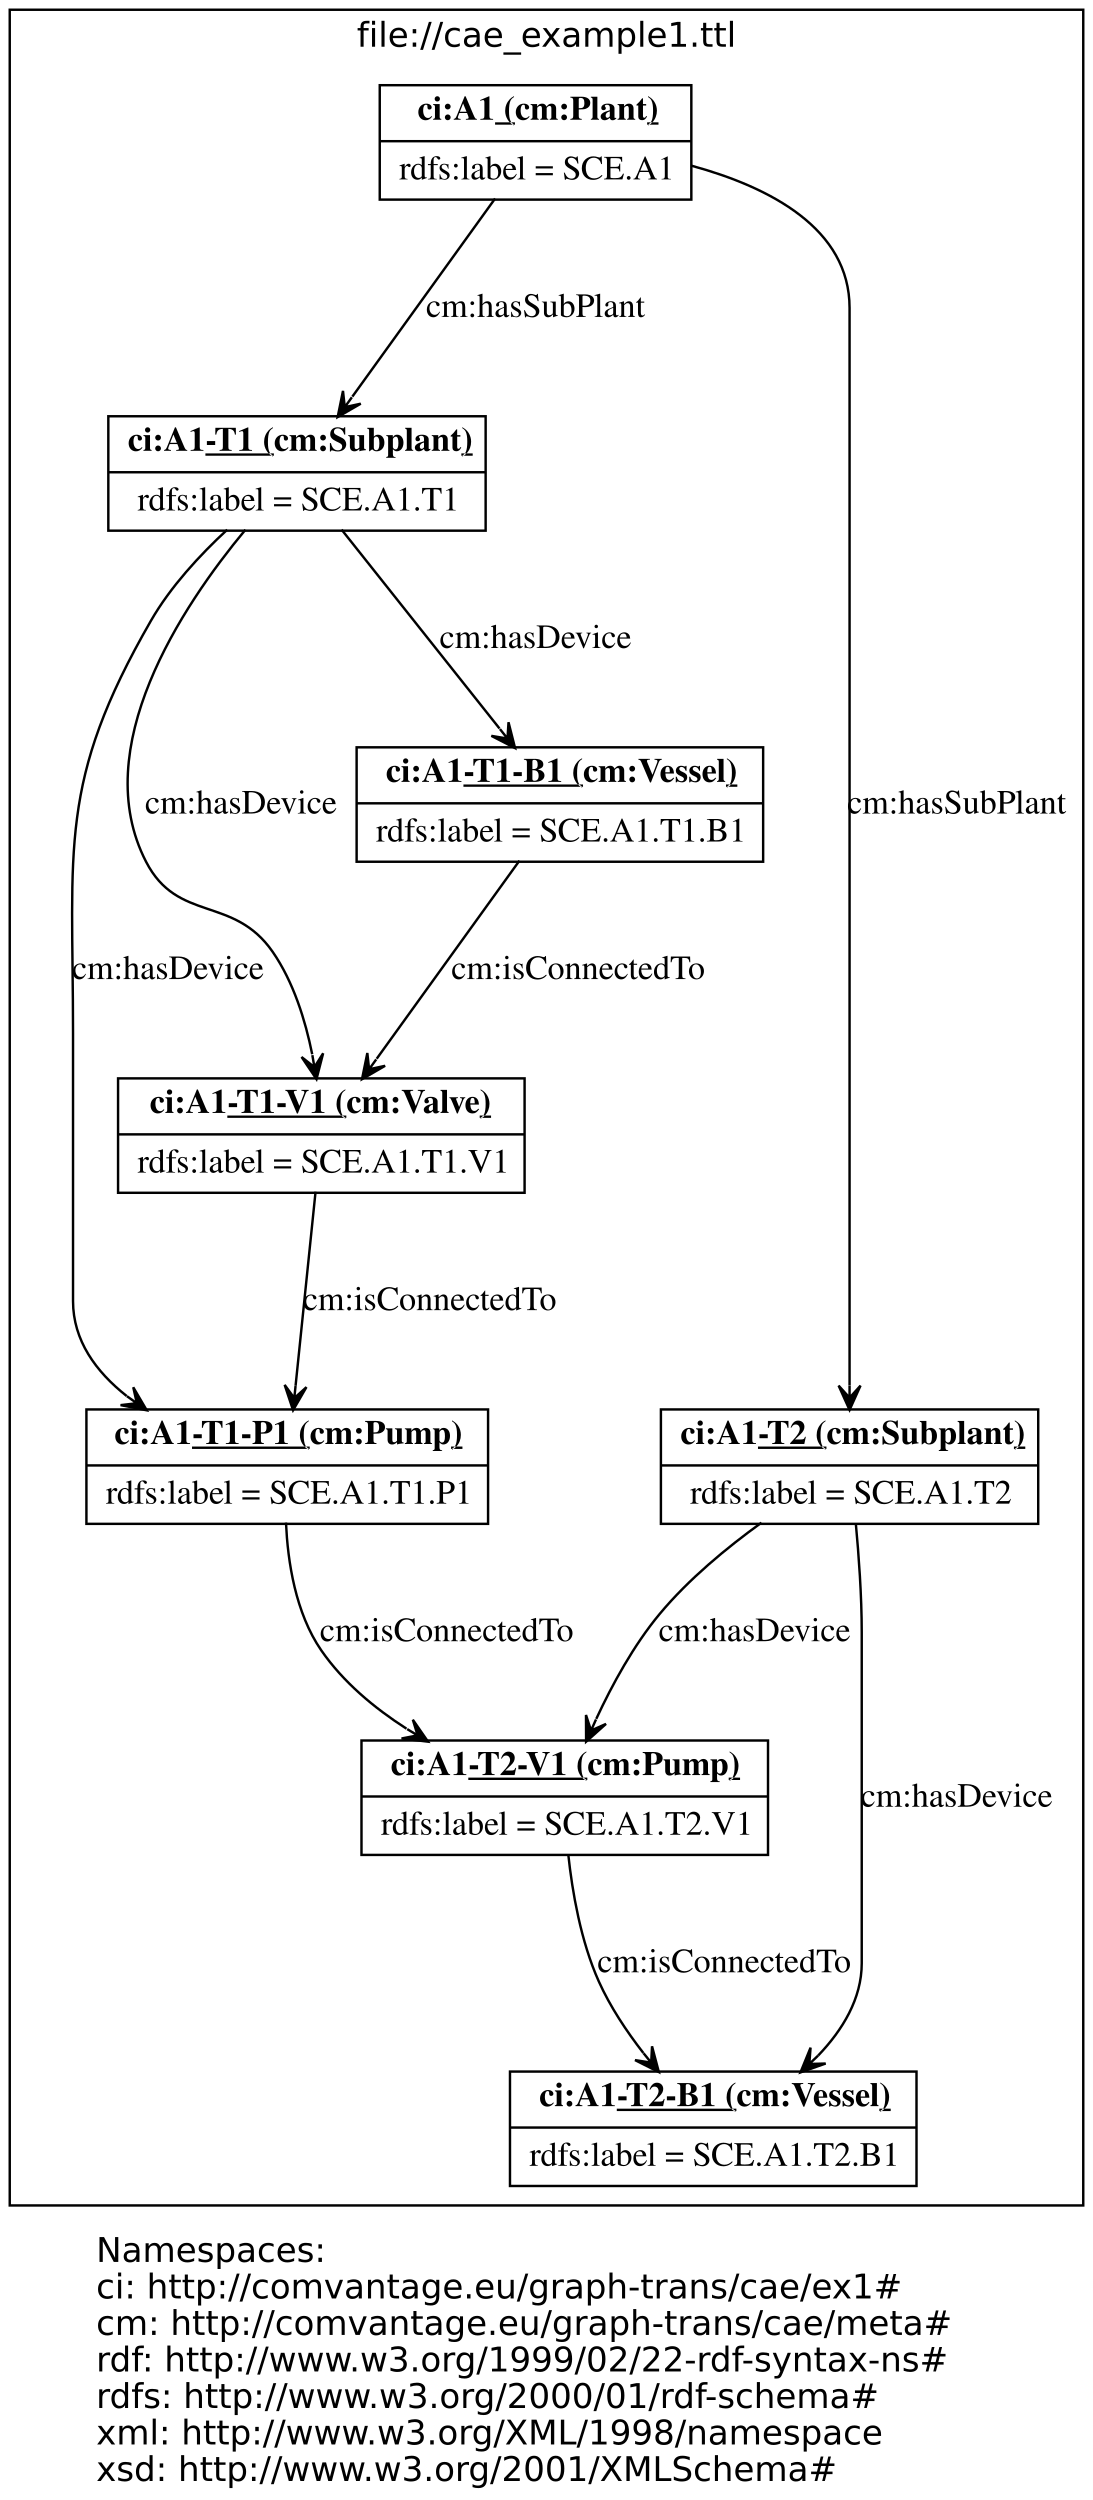
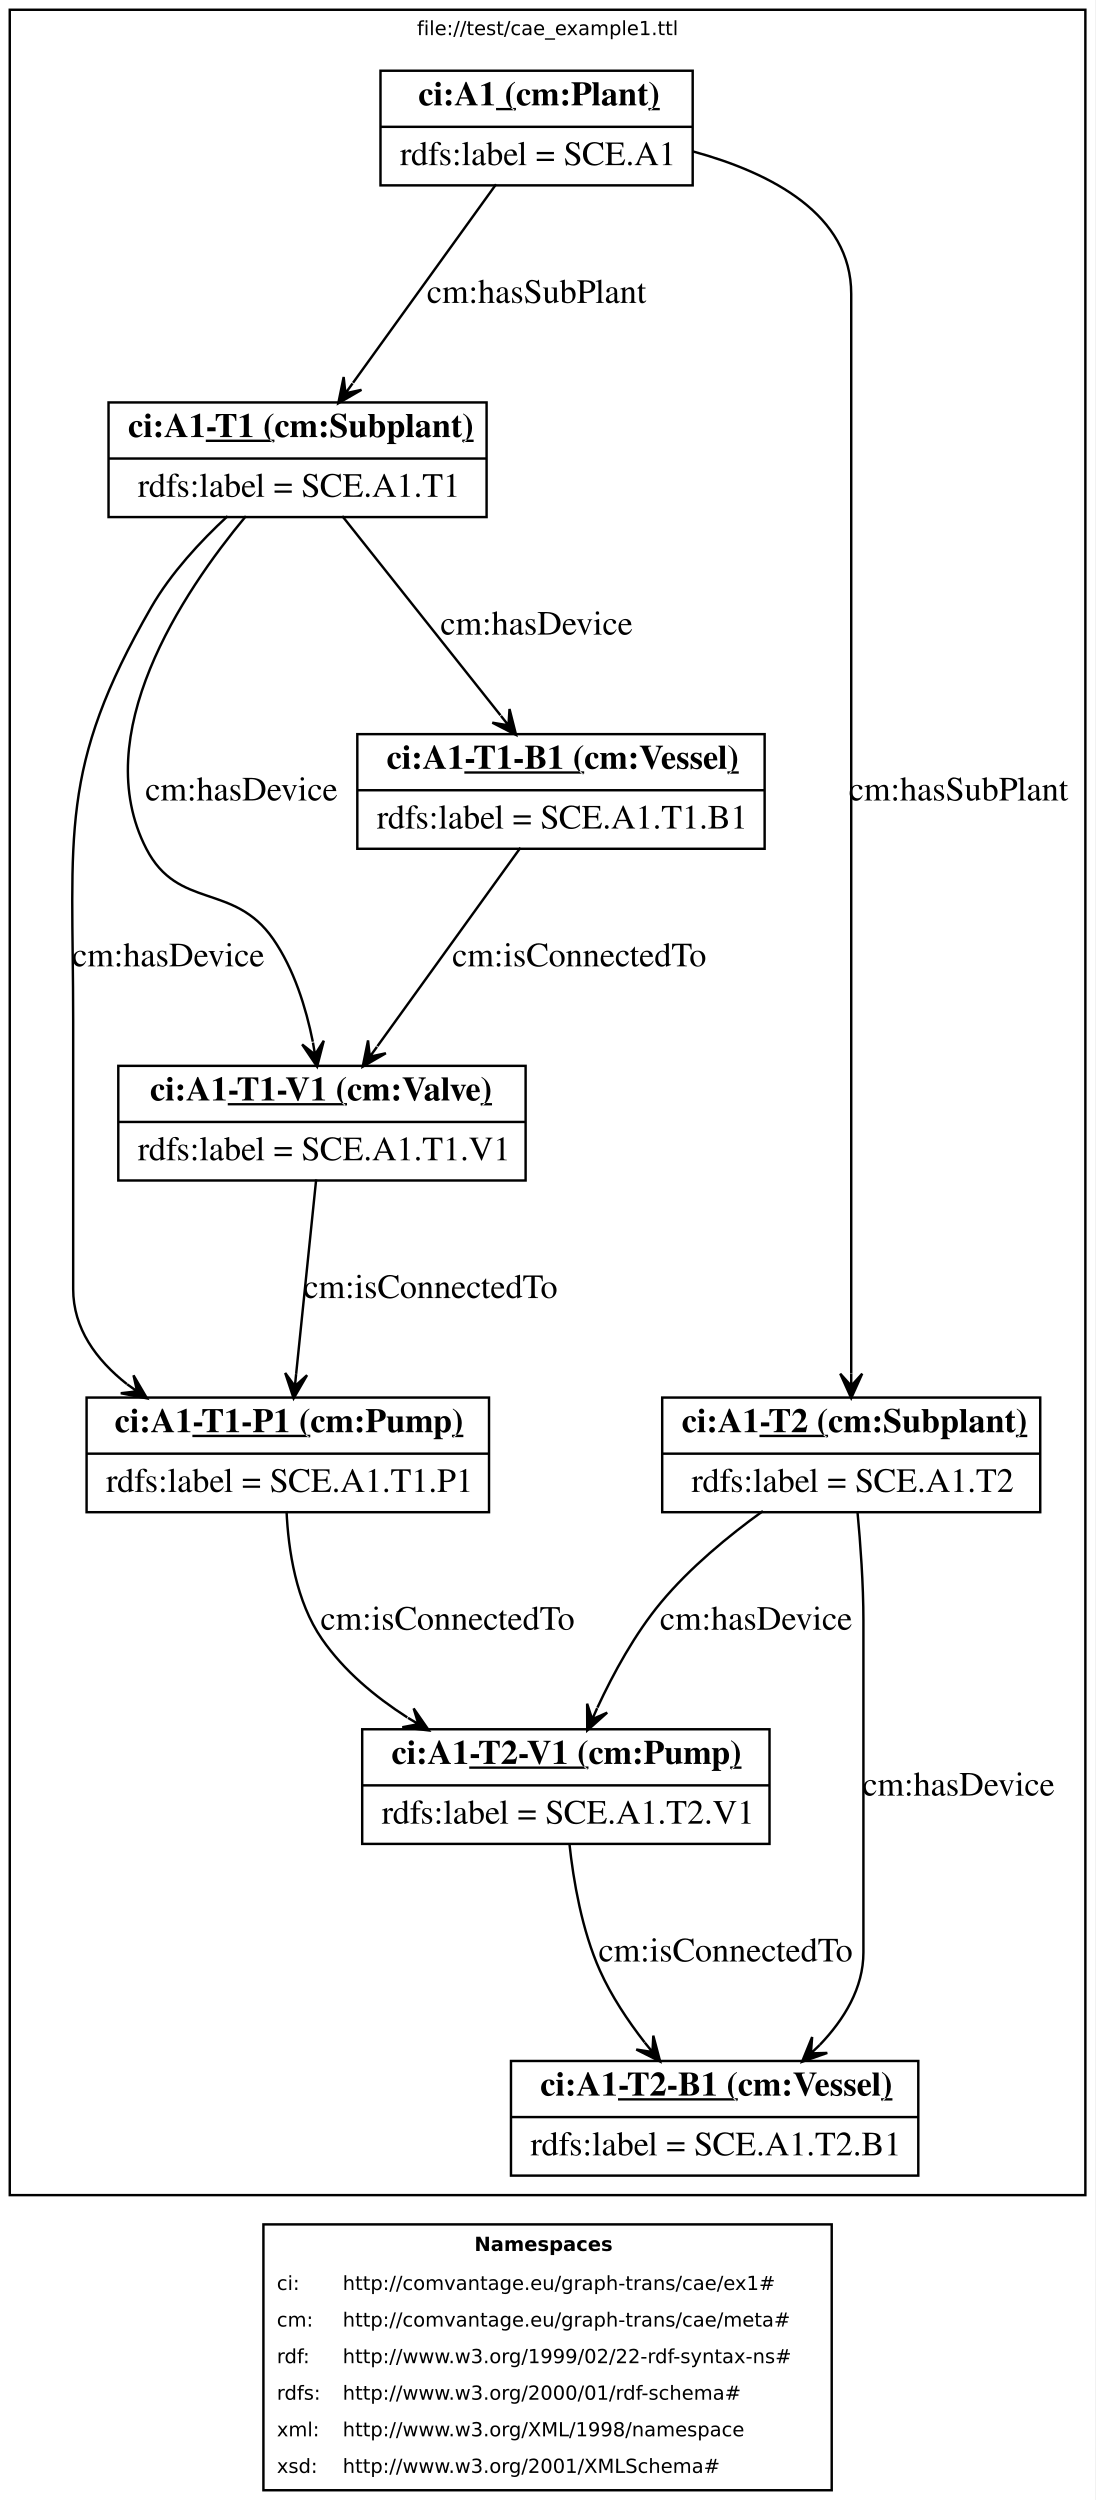
- <svg xmlns="http://www.w3.org/2000/svg" xmlns:xlink="http://www.w3.org/1999/xlink" width="449pt" height="1027pt" viewBox="0.00 0.00 449.00 1027.00">
-   <g id="graph0" class="graph" transform="scale(1 1) rotate(0) translate(4 1023)">
-     <polygon fill="white" stroke="none" points="-4,4 -4,-1023 445,-1023 445,4 -4,4" />
-     <text text-anchor="start" x="35.5" y="-93.8" font-family="Bitstream Vera Sans" font-size="14.00">Namespaces:</text>
-     <text text-anchor="start" x="35.5" y="-78.8" font-family="Bitstream Vera Sans" font-size="14.00">ci:	http://comvantage.eu/graph-trans/cae/ex1# </text>
-     <text text-anchor="start" x="35.5" y="-63.8" font-family="Bitstream Vera Sans" font-size="14.00">cm:	http://comvantage.eu/graph-trans/cae/meta# </text>
-     <text text-anchor="start" x="35.5" y="-48.8" font-family="Bitstream Vera Sans" font-size="14.00">rdf:	http://www.w3.org/1999/02/22-rdf-syntax-ns# </text>
-     <text text-anchor="start" x="35.5" y="-33.8" font-family="Bitstream Vera Sans" font-size="14.00">rdfs:	http://www.w3.org/2000/01/rdf-schema# </text>
-     <text text-anchor="start" x="35.5" y="-18.8" font-family="Bitstream Vera Sans" font-size="14.00">xml:	http://www.w3.org/XML/1998/namespace </text>
-     <text text-anchor="start" x="35.5" y="-3.8" font-family="Bitstream Vera Sans" font-size="14.00">xsd:	http://www.w3.org/2001/XMLSchema# </text>
+ <svg xmlns="http://www.w3.org/2000/svg" xmlns:xlink="http://www.w3.org/1999/xlink" width="449pt" height="1025pt" viewBox="0.00 0.00 449.00 1025.00">
+   <g id="graph0" class="graph" transform="scale(1 1) rotate(0) translate(4 1021)">
+     <polygon fill="white" stroke="none" points="-4,4 -4,-1021 445,-1021 445,4 -4,4" />
+     <text text-anchor="start" x="190.5" y="-98.1" font-family="Bitstream Vera Sans" font-weight="bold" font-size="8.00">Namespaces</text>
+     <text text-anchor="start" x="109.5" y="-82.1" font-family="Bitstream Vera Sans" font-size="8.00">ci:</text>
+     <text text-anchor="start" x="136.5" y="-82.1" font-family="Bitstream Vera Sans" font-size="8.00">http://comvantage.eu/graph-trans/cae/ex1#</text>
+     <text text-anchor="start" x="109.5" y="-67.1" font-family="Bitstream Vera Sans" font-size="8.00">cm:</text>
+     <text text-anchor="start" x="136.5" y="-67.1" font-family="Bitstream Vera Sans" font-size="8.00">http://comvantage.eu/graph-trans/cae/meta#</text>
+     <text text-anchor="start" x="109.5" y="-52.1" font-family="Bitstream Vera Sans" font-size="8.00">rdf:</text>
+     <text text-anchor="start" x="136.5" y="-52.1" font-family="Bitstream Vera Sans" font-size="8.00">http://www.w3.org/1999/02/22-rdf-syntax-ns#</text>
+     <text text-anchor="start" x="109.5" y="-37.1" font-family="Bitstream Vera Sans" font-size="8.00">rdfs:</text>
+     <text text-anchor="start" x="136.5" y="-37.1" font-family="Bitstream Vera Sans" font-size="8.00">http://www.w3.org/2000/01/rdf-schema#</text>
+     <text text-anchor="start" x="109.5" y="-22.1" font-family="Bitstream Vera Sans" font-size="8.00">xml:</text>
+     <text text-anchor="start" x="136.5" y="-22.1" font-family="Bitstream Vera Sans" font-size="8.00">http://www.w3.org/XML/1998/namespace</text>
+     <text text-anchor="start" x="109.5" y="-7.1" font-family="Bitstream Vera Sans" font-size="8.00">xsd:</text>
+     <text text-anchor="start" x="136.5" y="-7.1" font-family="Bitstream Vera Sans" font-size="8.00">http://www.w3.org/2001/XMLSchema#</text>
+     <polygon fill="none" stroke="black" points="104,-0 104,-109 337,-109 337,-0 104,-0" />
    <g id="clust1" class="cluster">
-       <polygon fill="none" stroke="black" points="0,-117 0,-1019 441,-1019 441,-117 0,-117" />
-       <text text-anchor="middle" x="220.5" y="-1003.8" font-family="Bitstream Vera Sans" font-size="14.00">file://cae_example1.ttl</text>
+       <polygon fill="none" stroke="black" points="0,-121 0,-1017 441,-1017 441,-121 0,-121" />
+       <text text-anchor="middle" x="220.5" y="-1006.6" font-family="Bitstream Vera Sans" font-size="8.00">file://test/cae_example1.ttl</text>
    </g>
    <g id="node1" class="node">
-       <polygon fill="none" stroke="black" points="152,-941 152,-988 280,-988 280,-941 152,-941" />
-       <text text-anchor="start" x="167.5" y="-973.8" font-family="Times,serif" font-weight="bold" text-decoration="underline" font-size="14.00">
+       <polygon fill="none" stroke="black" points="152,-945 152,-992 280,-992 280,-945 152,-945" />
+       <text text-anchor="start" x="167.5" y="-977.8" font-family="Times,serif" font-weight="bold" text-decoration="underline" font-size="14.00">
        <a xlink:href="http://comvantage.eu/graph-trans/cae/ex1#A1">ci:A1</a> (<a xlink:href="http://comvantage.eu/graph-trans/cae/meta#Plant">cm:Plant</a>)</text>
-       <polyline fill="none" stroke="black" points="152,-965 280,-965 " />
-       <text text-anchor="start" x="160" y="-949.3" font-family="Times,serif" font-size="14.00">
+       <polyline fill="none" stroke="black" points="152,-969 280,-969 " />
+       <text text-anchor="start" x="160" y="-953.3" font-family="Times,serif" font-size="14.00">
        <a xlink:href="http://www.w3.org/2000/01/rdf-schema#label">rdfs:label</a> = SCE.A1</text>
    </g>
    <g id="node2" class="node">
-       <polygon fill="none" stroke="black" points="40.5,-805 40.5,-852 195.5,-852 195.5,-805 40.5,-805" />
-       <text text-anchor="start" x="48.5" y="-837.8" font-family="Times,serif" font-weight="bold" text-decoration="underline" font-size="14.00">
+       <polygon fill="none" stroke="black" points="40.5,-809 40.5,-856 195.5,-856 195.5,-809 40.5,-809" />
+       <text text-anchor="start" x="48.5" y="-841.8" font-family="Times,serif" font-weight="bold" text-decoration="underline" font-size="14.00">
        <a xlink:href="http://comvantage.eu/graph-trans/cae/ex1#A1">ci:A1</a>-T1 (<a xlink:href="http://comvantage.eu/graph-trans/cae/meta#Subplant">cm:Subplant</a>)</text>
-       <polyline fill="none" stroke="black" points="40.5,-829 195.5,-829 " />
-       <text text-anchor="start" x="52.5" y="-813.3" font-family="Times,serif" font-size="14.00">
+       <polyline fill="none" stroke="black" points="40.5,-833 195.5,-833 " />
+       <text text-anchor="start" x="52.5" y="-817.3" font-family="Times,serif" font-size="14.00">
        <a xlink:href="http://www.w3.org/2000/01/rdf-schema#label">rdfs:label</a> = SCE.A1.T1</text>
    </g>
    <g id="edge1" class="edge">
-       <path fill="none" stroke="black" d="M199.38,-941.43C183.26,-919.06 158.67,-884.94 140.74,-860.06" />
-       <polygon fill="black" stroke="black" points="134.71,-851.68 144.203,-857.169 137.63,-855.739 140.551,-859.797 140.551,-859.797 140.551,-859.797 137.63,-855.739 136.898,-862.425 134.71,-851.68 134.71,-851.68" />
-       <text text-anchor="middle" x="216" y="-892.8" font-family="Times,serif" font-size="14.00">
+       <path fill="none" stroke="black" d="M199.38,-945.43C183.26,-923.06 158.67,-888.94 140.74,-864.06" />
+       <polygon fill="black" stroke="black" points="134.71,-855.68 144.203,-861.169 137.63,-859.739 140.551,-863.797 140.551,-863.797 140.551,-863.797 137.63,-859.739 136.898,-866.425 134.71,-855.68 134.71,-855.68" />
+       <text text-anchor="middle" x="216" y="-896.8" font-family="Times,serif" font-size="14.00">
        <a xlink:href="http://comvantage.eu/graph-trans/cae/meta#hasSubPlant">cm:hasSubPlant</a>
      </text>
    </g>
    <g id="node3" class="node">
-       <polygon fill="none" stroke="black" points="267.5,-397 267.5,-444 422.5,-444 422.5,-397 267.5,-397" />
-       <text text-anchor="start" x="275.5" y="-429.8" font-family="Times,serif" font-weight="bold" text-decoration="underline" font-size="14.00">
+       <polygon fill="none" stroke="black" points="267.5,-401 267.5,-448 422.5,-448 422.5,-401 267.5,-401" />
+       <text text-anchor="start" x="275.5" y="-433.8" font-family="Times,serif" font-weight="bold" text-decoration="underline" font-size="14.00">
        <a xlink:href="http://comvantage.eu/graph-trans/cae/ex1#A1">ci:A1</a>-T2 (<a xlink:href="http://comvantage.eu/graph-trans/cae/meta#Subplant">cm:Subplant</a>)</text>
-       <polyline fill="none" stroke="black" points="267.5,-421 422.5,-421 " />
-       <text text-anchor="start" x="279.5" y="-405.3" font-family="Times,serif" font-size="14.00">
+       <polyline fill="none" stroke="black" points="267.5,-425 422.5,-425 " />
+       <text text-anchor="start" x="279.5" y="-409.3" font-family="Times,serif" font-size="14.00">
        <a xlink:href="http://www.w3.org/2000/01/rdf-schema#label">rdfs:label</a> = SCE.A1.T2</text>
    </g>
    <g id="edge2" class="edge">
-       <path fill="none" stroke="black" d="M280.12,-954.91C312.5,-946.04 345,-929.03 345,-896.5 345,-896.5 345,-896.5 345,-488.5 345,-477.23 345,-464.9 345,-453.88" />
-       <polygon fill="black" stroke="black" points="345,-443.79 349.5,-453.79 345,-448.79 345,-453.79 345,-453.79 345,-453.79 345,-448.79 340.5,-453.79 345,-443.79 345,-443.79" />
-       <text text-anchor="middle" x="389" y="-688.8" font-family="Times,serif" font-size="14.00">
+       <path fill="none" stroke="black" d="M280.12,-958.91C312.5,-950.04 345,-933.03 345,-900.5 345,-900.5 345,-900.5 345,-492.5 345,-481.23 345,-468.9 345,-457.88" />
+       <polygon fill="black" stroke="black" points="345,-447.79 349.5,-457.79 345,-452.79 345,-457.79 345,-457.79 345,-457.79 345,-452.79 340.5,-457.79 345,-447.79 345,-447.79" />
+       <text text-anchor="middle" x="389" y="-692.8" font-family="Times,serif" font-size="14.00">
        <a xlink:href="http://comvantage.eu/graph-trans/cae/meta#hasSubPlant">cm:hasSubPlant</a>
      </text>
    </g>
    <g id="node4" class="node">
-       <polygon fill="none" stroke="black" points="142.5,-669 142.5,-716 309.5,-716 309.5,-669 142.5,-669" />
-       <text text-anchor="start" x="154.5" y="-701.8" font-family="Times,serif" font-weight="bold" text-decoration="underline" font-size="14.00">
+       <polygon fill="none" stroke="black" points="142.5,-673 142.5,-720 309.5,-720 309.5,-673 142.5,-673" />
+       <text text-anchor="start" x="154.5" y="-705.8" font-family="Times,serif" font-weight="bold" text-decoration="underline" font-size="14.00">
        <a xlink:href="http://comvantage.eu/graph-trans/cae/ex1#A1">ci:A1</a>-T1-B1 (<a xlink:href="http://comvantage.eu/graph-trans/cae/meta#Vessel">cm:Vessel</a>)</text>
-       <polyline fill="none" stroke="black" points="142.5,-693 309.5,-693 " />
-       <text text-anchor="start" x="150.5" y="-677.3" font-family="Times,serif" font-size="14.00">
+       <polyline fill="none" stroke="black" points="142.5,-697 309.5,-697 " />
+       <text text-anchor="start" x="150.5" y="-681.3" font-family="Times,serif" font-size="14.00">
        <a xlink:href="http://www.w3.org/2000/01/rdf-schema#label">rdfs:label</a> = SCE.A1.T1.B1</text>
    </g>
    <g id="edge3" class="edge">
-       <path fill="none" stroke="black" d="M136.32,-805.43C154.16,-782.96 181.41,-748.65 201.19,-723.74" />
-       <polygon fill="black" stroke="black" points="207.59,-715.68 204.896,-726.31 204.481,-719.596 201.371,-723.511 201.371,-723.511 201.371,-723.511 204.481,-719.596 197.847,-720.713 207.59,-715.68 207.59,-715.68" />
-       <text text-anchor="middle" x="216" y="-756.8" font-family="Times,serif" font-size="14.00">
+       <path fill="none" stroke="black" d="M136.32,-809.43C154.16,-786.96 181.41,-752.65 201.19,-727.74" />
+       <polygon fill="black" stroke="black" points="207.59,-719.68 204.896,-730.31 204.481,-723.596 201.371,-727.511 201.371,-727.511 201.371,-727.511 204.481,-723.596 197.847,-724.713 207.59,-719.68 207.59,-719.68" />
+       <text text-anchor="middle" x="216" y="-760.8" font-family="Times,serif" font-size="14.00">
        <a xlink:href="http://comvantage.eu/graph-trans/cae/meta#hasDevice">cm:hasDevice</a>
      </text>
    </g>
    <g id="node5" class="node">
-       <polygon fill="none" stroke="black" points="31.5,-397 31.5,-444 196.5,-444 196.5,-397 31.5,-397" />
-       <text text-anchor="start" x="43" y="-429.8" font-family="Times,serif" font-weight="bold" text-decoration="underline" font-size="14.00">
+       <polygon fill="none" stroke="black" points="31.5,-401 31.5,-448 196.5,-448 196.5,-401 31.5,-401" />
+       <text text-anchor="start" x="43" y="-433.8" font-family="Times,serif" font-weight="bold" text-decoration="underline" font-size="14.00">
        <a xlink:href="http://comvantage.eu/graph-trans/cae/ex1#A1">ci:A1</a>-T1-P1 (<a xlink:href="http://comvantage.eu/graph-trans/cae/meta#Pump">cm:Pump</a>)</text>
-       <polyline fill="none" stroke="black" points="31.5,-421 196.5,-421 " />
-       <text text-anchor="start" x="39.5" y="-405.3" font-family="Times,serif" font-size="14.00">
+       <polyline fill="none" stroke="black" points="31.5,-425 196.5,-425 " />
+       <text text-anchor="start" x="39.5" y="-409.3" font-family="Times,serif" font-size="14.00">
        <a xlink:href="http://www.w3.org/2000/01/rdf-schema#label">rdfs:label</a> = SCE.A1.T1.P1</text>
    </g>
    <g id="edge4" class="edge">
-       <path fill="none" stroke="black" d="M89.324,-805.39C78.113,-795.02 66.041,-781.98 58,-768 19.766,-701.55 26,-675.16 26,-598.5 26,-598.5 26,-598.5 26,-488.5 26,-472.35 35.394,-459.5 48.043,-449.51" />
-       <polygon fill="black" stroke="black" points="56.285,-443.65 50.743,-453.112 52.21,-446.547 48.135,-449.445 48.135,-449.445 48.135,-449.445 52.21,-446.547 45.527,-445.777 56.285,-443.65 56.285,-443.65" />
-       <text text-anchor="middle" x="65" y="-620.8" font-family="Times,serif" font-size="14.00">
+       <path fill="none" stroke="black" d="M89.324,-809.39C78.113,-799.02 66.041,-785.98 58,-772 19.766,-705.55 26,-679.16 26,-602.5 26,-602.5 26,-602.5 26,-492.5 26,-476.35 35.394,-463.5 48.043,-453.51" />
+       <polygon fill="black" stroke="black" points="56.285,-447.65 50.743,-457.112 52.21,-450.547 48.135,-453.445 48.135,-453.445 48.135,-453.445 52.21,-450.547 45.527,-449.777 56.285,-447.65 56.285,-447.65" />
+       <text text-anchor="middle" x="65" y="-624.8" font-family="Times,serif" font-size="14.00">
        <a xlink:href="http://comvantage.eu/graph-trans/cae/meta#hasDevice">cm:hasDevice</a>
      </text>
    </g>
    <g id="node6" class="node">
-       <polygon fill="none" stroke="black" points="44.5,-533 44.5,-580 211.5,-580 211.5,-533 44.5,-533" />
-       <text text-anchor="start" x="57.5" y="-565.8" font-family="Times,serif" font-weight="bold" text-decoration="underline" font-size="14.00">
+       <polygon fill="none" stroke="black" points="44.5,-537 44.5,-584 211.5,-584 211.5,-537 44.5,-537" />
+       <text text-anchor="start" x="57.5" y="-569.8" font-family="Times,serif" font-weight="bold" text-decoration="underline" font-size="14.00">
        <a xlink:href="http://comvantage.eu/graph-trans/cae/ex1#A1">ci:A1</a>-T1-V1 (<a xlink:href="http://comvantage.eu/graph-trans/cae/meta#Valve">cm:Valve</a>)</text>
-       <polyline fill="none" stroke="black" points="44.5,-557 211.5,-557 " />
-       <text text-anchor="start" x="52.5" y="-541.3" font-family="Times,serif" font-size="14.00">
+       <polyline fill="none" stroke="black" points="44.5,-561 211.5,-561 " />
+       <text text-anchor="start" x="52.5" y="-545.3" font-family="Times,serif" font-size="14.00">
        <a xlink:href="http://www.w3.org/2000/01/rdf-schema#label">rdfs:label</a> = SCE.A1.T1.V1</text>
    </g>
    <g id="edge5" class="edge">
-       <path fill="none" stroke="black" d="M96.82,-805.39C70.542,-773.76 31.963,-715.6 56,-669 69.002,-643.79 91.852,-655.32 108,-632 116.55,-619.65 121.45,-603.86 124.25,-589.91" />
-       <polygon fill="black" stroke="black" points="126.01,-579.69 128.748,-590.309 125.161,-584.617 124.313,-589.545 124.313,-589.545 124.313,-589.545 125.161,-584.617 119.878,-588.781 126.01,-579.69 126.01,-579.69" />
-       <text text-anchor="middle" x="95" y="-688.8" font-family="Times,serif" font-size="14.00">
+       <path fill="none" stroke="black" d="M96.82,-809.39C70.542,-777.76 31.963,-719.6 56,-673 69.002,-647.79 91.852,-659.32 108,-636 116.55,-623.65 121.45,-607.86 124.25,-593.91" />
+       <polygon fill="black" stroke="black" points="126.01,-583.69 128.748,-594.309 125.161,-588.617 124.313,-593.545 124.313,-593.545 124.313,-593.545 125.161,-588.617 119.878,-592.781 126.01,-583.69 126.01,-583.69" />
+       <text text-anchor="middle" x="95" y="-692.8" font-family="Times,serif" font-size="14.00">
        <a xlink:href="http://comvantage.eu/graph-trans/cae/meta#hasDevice">cm:hasDevice</a>
      </text>
    </g>
    <g id="node7" class="node">
-       <polygon fill="none" stroke="black" points="144.5,-261 144.5,-308 311.5,-308 311.5,-261 144.5,-261" />
-       <text text-anchor="start" x="156.5" y="-293.8" font-family="Times,serif" font-weight="bold" text-decoration="underline" font-size="14.00">
+       <polygon fill="none" stroke="black" points="144.5,-265 144.5,-312 311.5,-312 311.5,-265 144.5,-265" />
+       <text text-anchor="start" x="156.5" y="-297.8" font-family="Times,serif" font-weight="bold" text-decoration="underline" font-size="14.00">
        <a xlink:href="http://comvantage.eu/graph-trans/cae/ex1#A1">ci:A1</a>-T2-V1 (<a xlink:href="http://comvantage.eu/graph-trans/cae/meta#Pump">cm:Pump</a>)</text>
-       <polyline fill="none" stroke="black" points="144.5,-285 311.5,-285 " />
-       <text text-anchor="start" x="152.5" y="-269.3" font-family="Times,serif" font-size="14.00">
+       <polyline fill="none" stroke="black" points="144.5,-289 311.5,-289 " />
+       <text text-anchor="start" x="152.5" y="-273.3" font-family="Times,serif" font-size="14.00">
        <a xlink:href="http://www.w3.org/2000/01/rdf-schema#label">rdfs:label</a> = SCE.A1.T2.V1</text>
    </g>
    <g id="edge6" class="edge">
-       <path fill="none" stroke="black" d="M308.8,-397.48C294.57,-387.22 278.84,-374.23 267,-360 256.34,-347.19 247.5,-330.99 240.94,-316.88" />
-       <polygon fill="black" stroke="black" points="236.77,-307.52 244.95,-314.823 238.805,-312.087 240.84,-316.654 240.84,-316.654 240.84,-316.654 238.805,-312.087 236.729,-318.486 236.77,-307.52 236.77,-307.52" />
-       <text text-anchor="middle" x="306" y="-348.8" font-family="Times,serif" font-size="14.00">
+       <path fill="none" stroke="black" d="M308.8,-401.48C294.57,-391.22 278.84,-378.23 267,-364 256.34,-351.19 247.5,-334.99 240.94,-320.88" />
+       <polygon fill="black" stroke="black" points="236.77,-311.52 244.95,-318.823 238.805,-316.087 240.84,-320.654 240.84,-320.654 240.84,-320.654 238.805,-316.087 236.729,-322.486 236.77,-311.52 236.77,-311.52" />
+       <text text-anchor="middle" x="306" y="-352.8" font-family="Times,serif" font-size="14.00">
        <a xlink:href="http://comvantage.eu/graph-trans/cae/meta#hasDevice">cm:hasDevice</a>
      </text>
    </g>
    <g id="node8" class="node">
-       <polygon fill="none" stroke="black" points="205.5,-125 205.5,-172 372.5,-172 372.5,-125 205.5,-125" />
-       <text text-anchor="start" x="217.5" y="-157.8" font-family="Times,serif" font-weight="bold" text-decoration="underline" font-size="14.00">
+       <polygon fill="none" stroke="black" points="205.5,-129 205.5,-176 372.5,-176 372.5,-129 205.5,-129" />
+       <text text-anchor="start" x="217.5" y="-161.8" font-family="Times,serif" font-weight="bold" text-decoration="underline" font-size="14.00">
        <a xlink:href="http://comvantage.eu/graph-trans/cae/ex1#A1">ci:A1</a>-T2-B1 (<a xlink:href="http://comvantage.eu/graph-trans/cae/meta#Vessel">cm:Vessel</a>)</text>
-       <polyline fill="none" stroke="black" points="205.5,-149 372.5,-149 " />
-       <text text-anchor="start" x="213.5" y="-133.3" font-family="Times,serif" font-size="14.00">
+       <polyline fill="none" stroke="black" points="205.5,-153 372.5,-153 " />
+       <text text-anchor="start" x="213.5" y="-137.3" font-family="Times,serif" font-size="14.00">
        <a xlink:href="http://www.w3.org/2000/01/rdf-schema#label">rdfs:label</a> = SCE.A1.T2.B1</text>
    </g>
    <g id="edge7" class="edge">
-       <path fill="none" stroke="black" d="M347.56,-397.24C348.79,-384.12 350,-367.42 350,-352.5 350,-352.5 350,-352.5 350,-216.5 350,-201.94 342.15,-189.08 332.09,-178.57" />
-       <polygon fill="black" stroke="black" points="324.84,-171.67 335.186,-175.304 328.462,-175.117 332.084,-178.564 332.084,-178.564 332.084,-178.564 328.462,-175.117 328.981,-181.824 324.84,-171.67 324.84,-171.67" />
-       <text text-anchor="middle" x="389" y="-280.8" font-family="Times,serif" font-size="14.00">
+       <path fill="none" stroke="black" d="M347.56,-401.24C348.79,-388.12 350,-371.42 350,-356.5 350,-356.5 350,-356.5 350,-220.5 350,-205.94 342.15,-193.08 332.09,-182.57" />
+       <polygon fill="black" stroke="black" points="324.84,-175.67 335.186,-179.304 328.462,-179.117 332.084,-182.564 332.084,-182.564 332.084,-182.564 328.462,-179.117 328.981,-185.824 324.84,-175.67 324.84,-175.67" />
+       <text text-anchor="middle" x="389" y="-284.8" font-family="Times,serif" font-size="14.00">
        <a xlink:href="http://comvantage.eu/graph-trans/cae/meta#hasDevice">cm:hasDevice</a>
      </text>
    </g>
    <g id="edge8" class="edge">
-       <path fill="none" stroke="black" d="M209.38,-669.43C193.26,-647.06 168.67,-612.94 150.74,-588.06" />
-       <polygon fill="black" stroke="black" points="144.71,-579.68 154.203,-585.169 147.63,-583.739 150.551,-587.797 150.551,-587.797 150.551,-587.797 147.63,-583.739 146.898,-590.425 144.71,-579.68 144.71,-579.68" />
-       <text text-anchor="middle" x="233.5" y="-620.8" font-family="Times,serif" font-size="14.00">
+       <path fill="none" stroke="black" d="M209.38,-673.43C193.26,-651.06 168.67,-616.94 150.74,-592.06" />
+       <polygon fill="black" stroke="black" points="144.71,-583.68 154.203,-589.169 147.63,-587.739 150.551,-591.797 150.551,-591.797 150.551,-591.797 147.63,-587.739 146.898,-594.425 144.71,-583.68 144.71,-583.68" />
+       <text text-anchor="middle" x="233.5" y="-624.8" font-family="Times,serif" font-size="14.00">
        <a xlink:href="http://comvantage.eu/graph-trans/cae/meta#isConnectedTo">cm:isConnectedTo</a>
      </text>
    </g>
    <g id="edge9" class="edge">
-       <path fill="none" stroke="black" d="M113.48,-397.5C114.19,-381.49 117.38,-360.35 128,-345 136.95,-332.06 149.64,-321.41 163,-312.85" />
-       <polygon fill="black" stroke="black" points="171.84,-307.52 165.6,-316.537 167.558,-310.102 163.276,-312.684 163.276,-312.684 163.276,-312.684 167.558,-310.102 160.953,-308.83 171.84,-307.52 171.84,-307.52" />
-       <text text-anchor="middle" x="179.5" y="-348.8" font-family="Times,serif" font-size="14.00">
+       <path fill="none" stroke="black" d="M113.48,-401.5C114.19,-385.49 117.38,-364.35 128,-349 136.95,-336.06 149.64,-325.41 163,-316.85" />
+       <polygon fill="black" stroke="black" points="171.84,-311.52 165.6,-320.537 167.558,-314.102 163.276,-316.684 163.276,-316.684 163.276,-316.684 167.558,-314.102 160.953,-312.83 171.84,-311.52 171.84,-311.52" />
+       <text text-anchor="middle" x="179.5" y="-352.8" font-family="Times,serif" font-size="14.00">
        <a xlink:href="http://comvantage.eu/graph-trans/cae/meta#isConnectedTo">cm:isConnectedTo</a>
      </text>
    </g>
    <g id="edge10" class="edge">
-       <path fill="none" stroke="black" d="M125.63,-533.43C123.37,-511.55 119.96,-478.43 117.42,-453.71" />
-       <polygon fill="black" stroke="black" points="116.39,-443.68 121.888,-453.168 116.901,-448.654 117.412,-453.628 117.412,-453.628 117.412,-453.628 116.901,-448.654 112.935,-454.087 116.39,-443.68 116.39,-443.68" />
-       <text text-anchor="middle" x="172.5" y="-484.8" font-family="Times,serif" font-size="14.00">
+       <path fill="none" stroke="black" d="M125.63,-537.43C123.37,-515.55 119.96,-482.43 117.42,-457.71" />
+       <polygon fill="black" stroke="black" points="116.39,-447.68 121.888,-457.168 116.901,-452.654 117.412,-457.628 117.412,-457.628 117.412,-457.628 116.901,-452.654 112.935,-458.087 116.39,-447.68 116.39,-447.68" />
+       <text text-anchor="middle" x="172.5" y="-488.8" font-family="Times,serif" font-size="14.00">
        <a xlink:href="http://comvantage.eu/graph-trans/cae/meta#isConnectedTo">cm:isConnectedTo</a>
      </text>
    </g>
    <g id="edge11" class="edge">
-       <path fill="none" stroke="black" d="M229.45,-261.19C231.09,-245.81 234.58,-225.54 242,-209 246.63,-198.69 253.36,-188.55 260.3,-179.62" />
-       <polygon fill="black" stroke="black" points="266.66,-171.78 263.855,-182.381 263.51,-175.663 260.36,-179.546 260.36,-179.546 260.36,-179.546 263.51,-175.663 256.865,-176.711 266.66,-171.78 266.66,-171.78" />
-       <text text-anchor="middle" x="293.5" y="-212.8" font-family="Times,serif" font-size="14.00">
+       <path fill="none" stroke="black" d="M229.45,-265.19C231.09,-249.81 234.58,-229.54 242,-213 246.63,-202.69 253.36,-192.55 260.3,-183.62" />
+       <polygon fill="black" stroke="black" points="266.66,-175.78 263.855,-186.381 263.51,-179.663 260.36,-183.546 260.36,-183.546 260.36,-183.546 263.51,-179.663 256.865,-180.711 266.66,-175.78 266.66,-175.78" />
+       <text text-anchor="middle" x="293.5" y="-216.8" font-family="Times,serif" font-size="14.00">
        <a xlink:href="http://comvantage.eu/graph-trans/cae/meta#isConnectedTo">cm:isConnectedTo</a>
      </text>
    </g>
  </g>
</svg>
